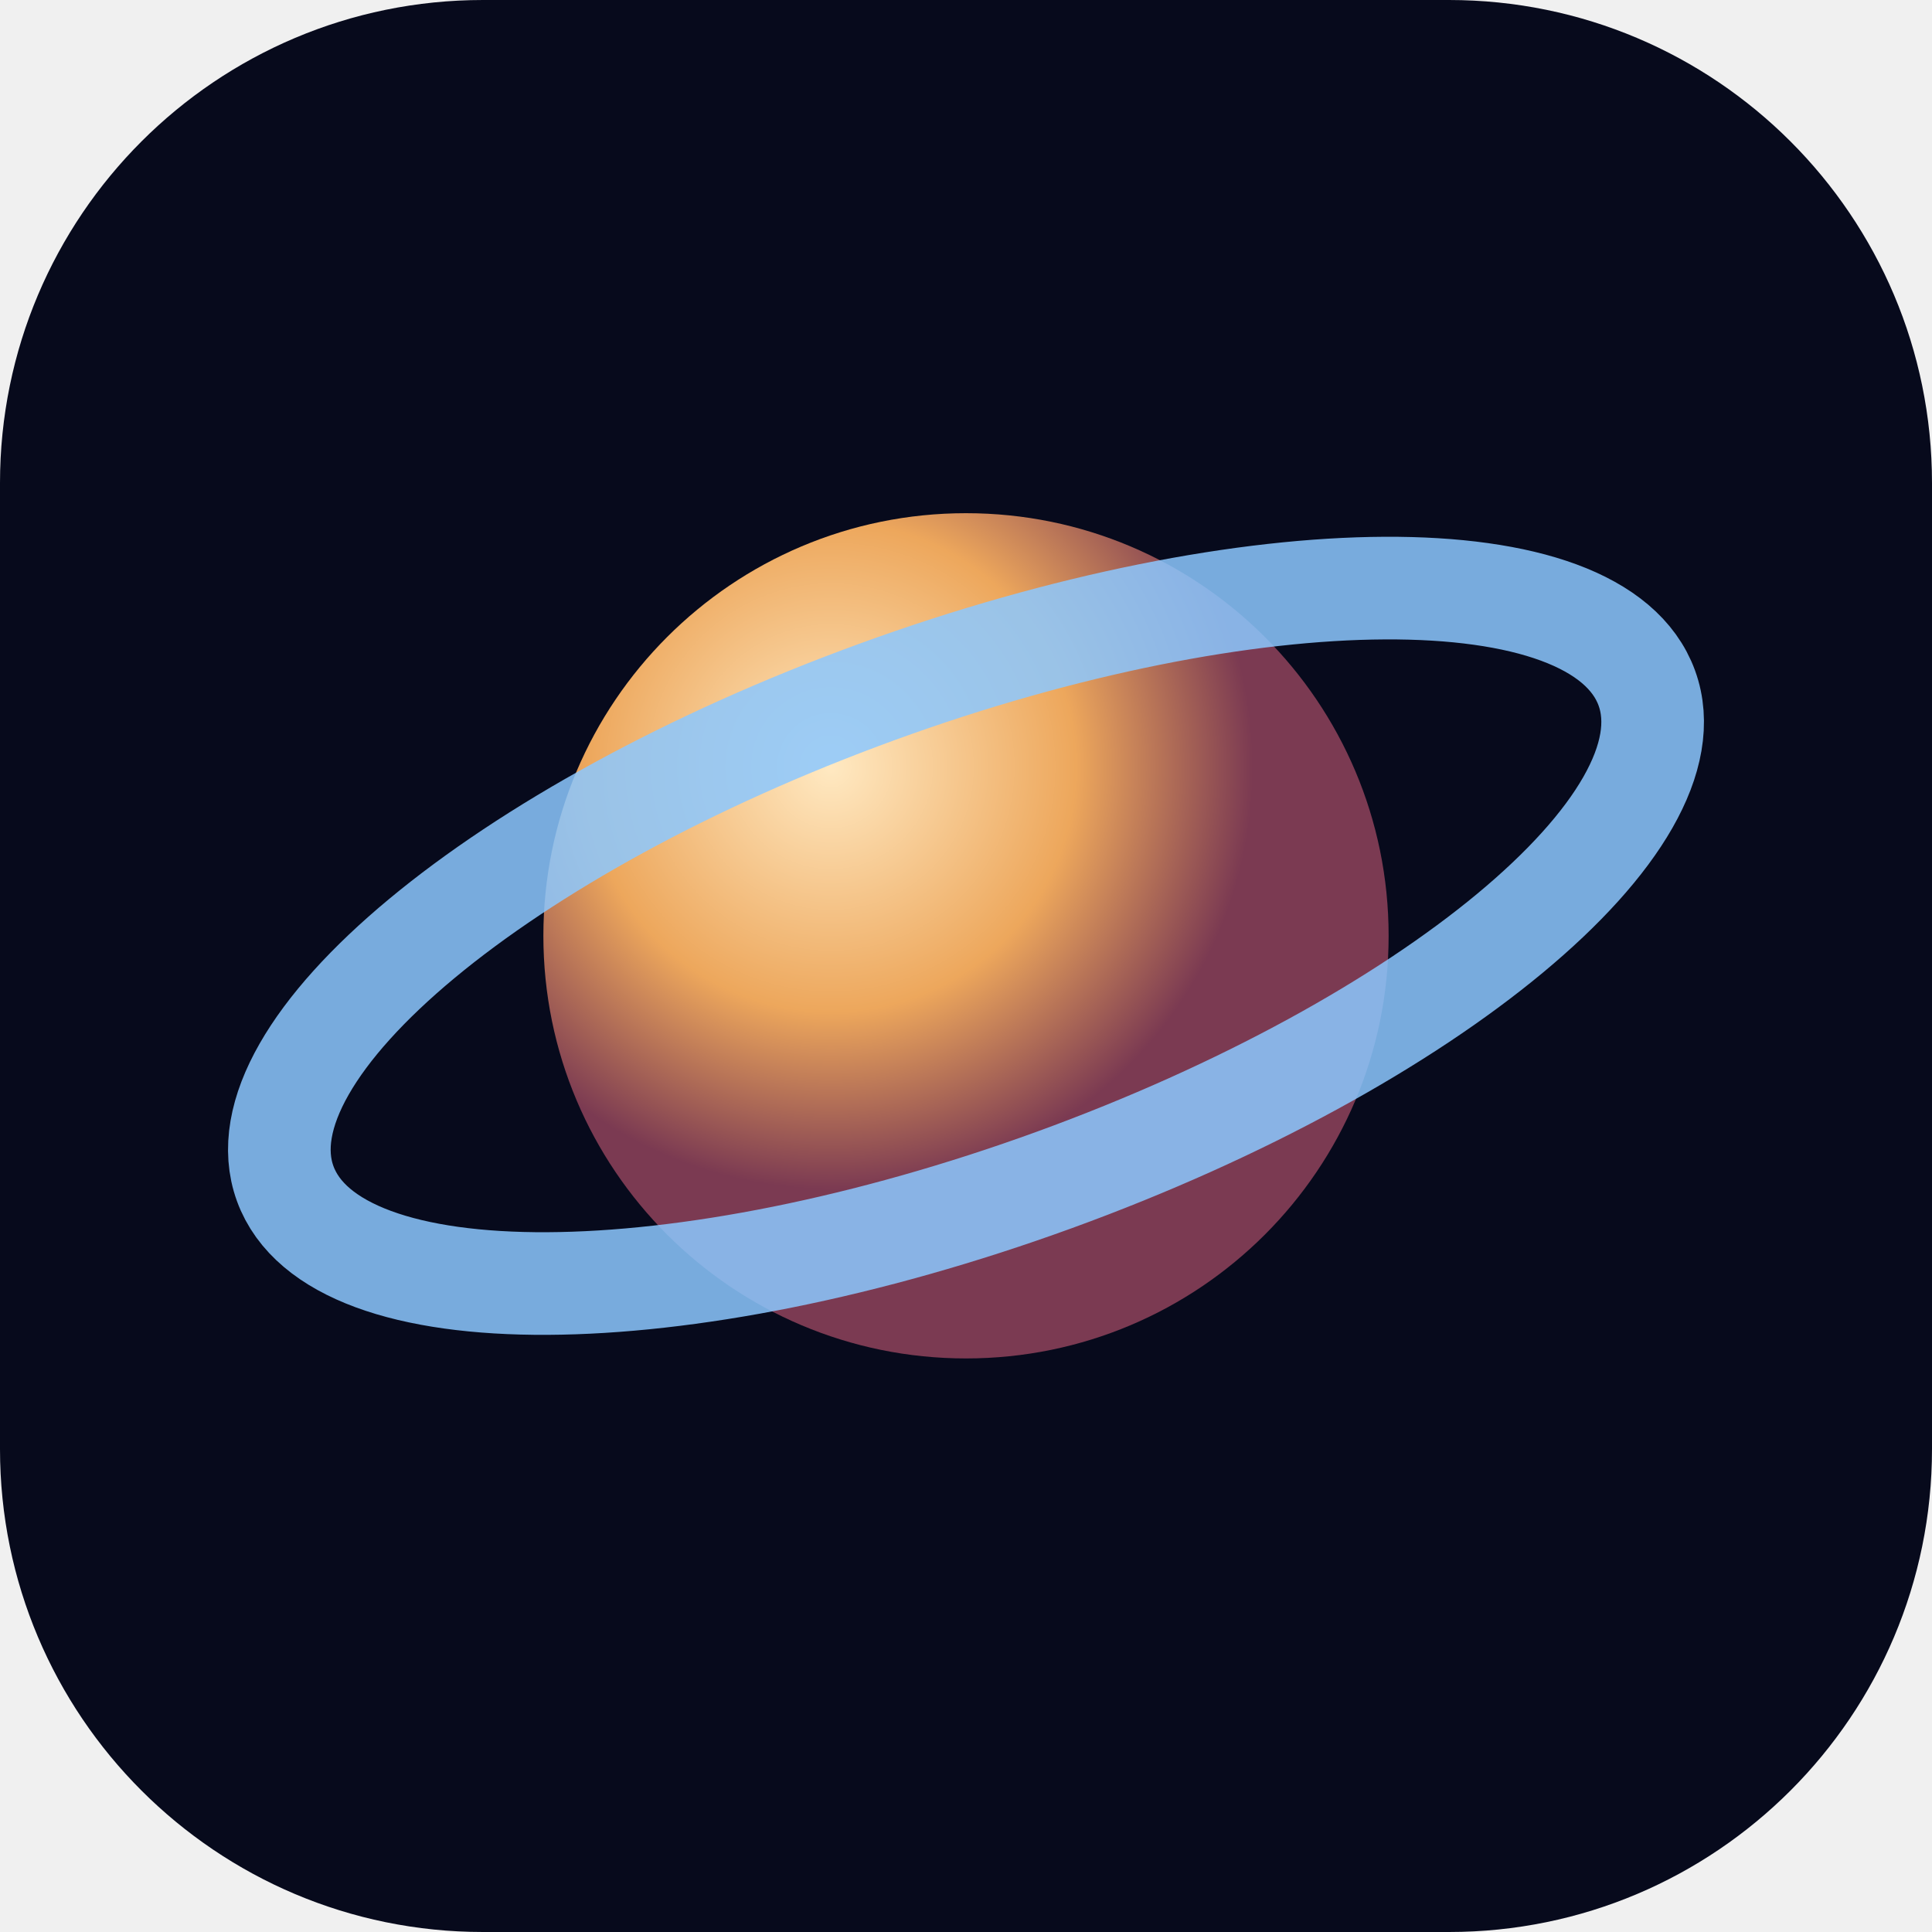
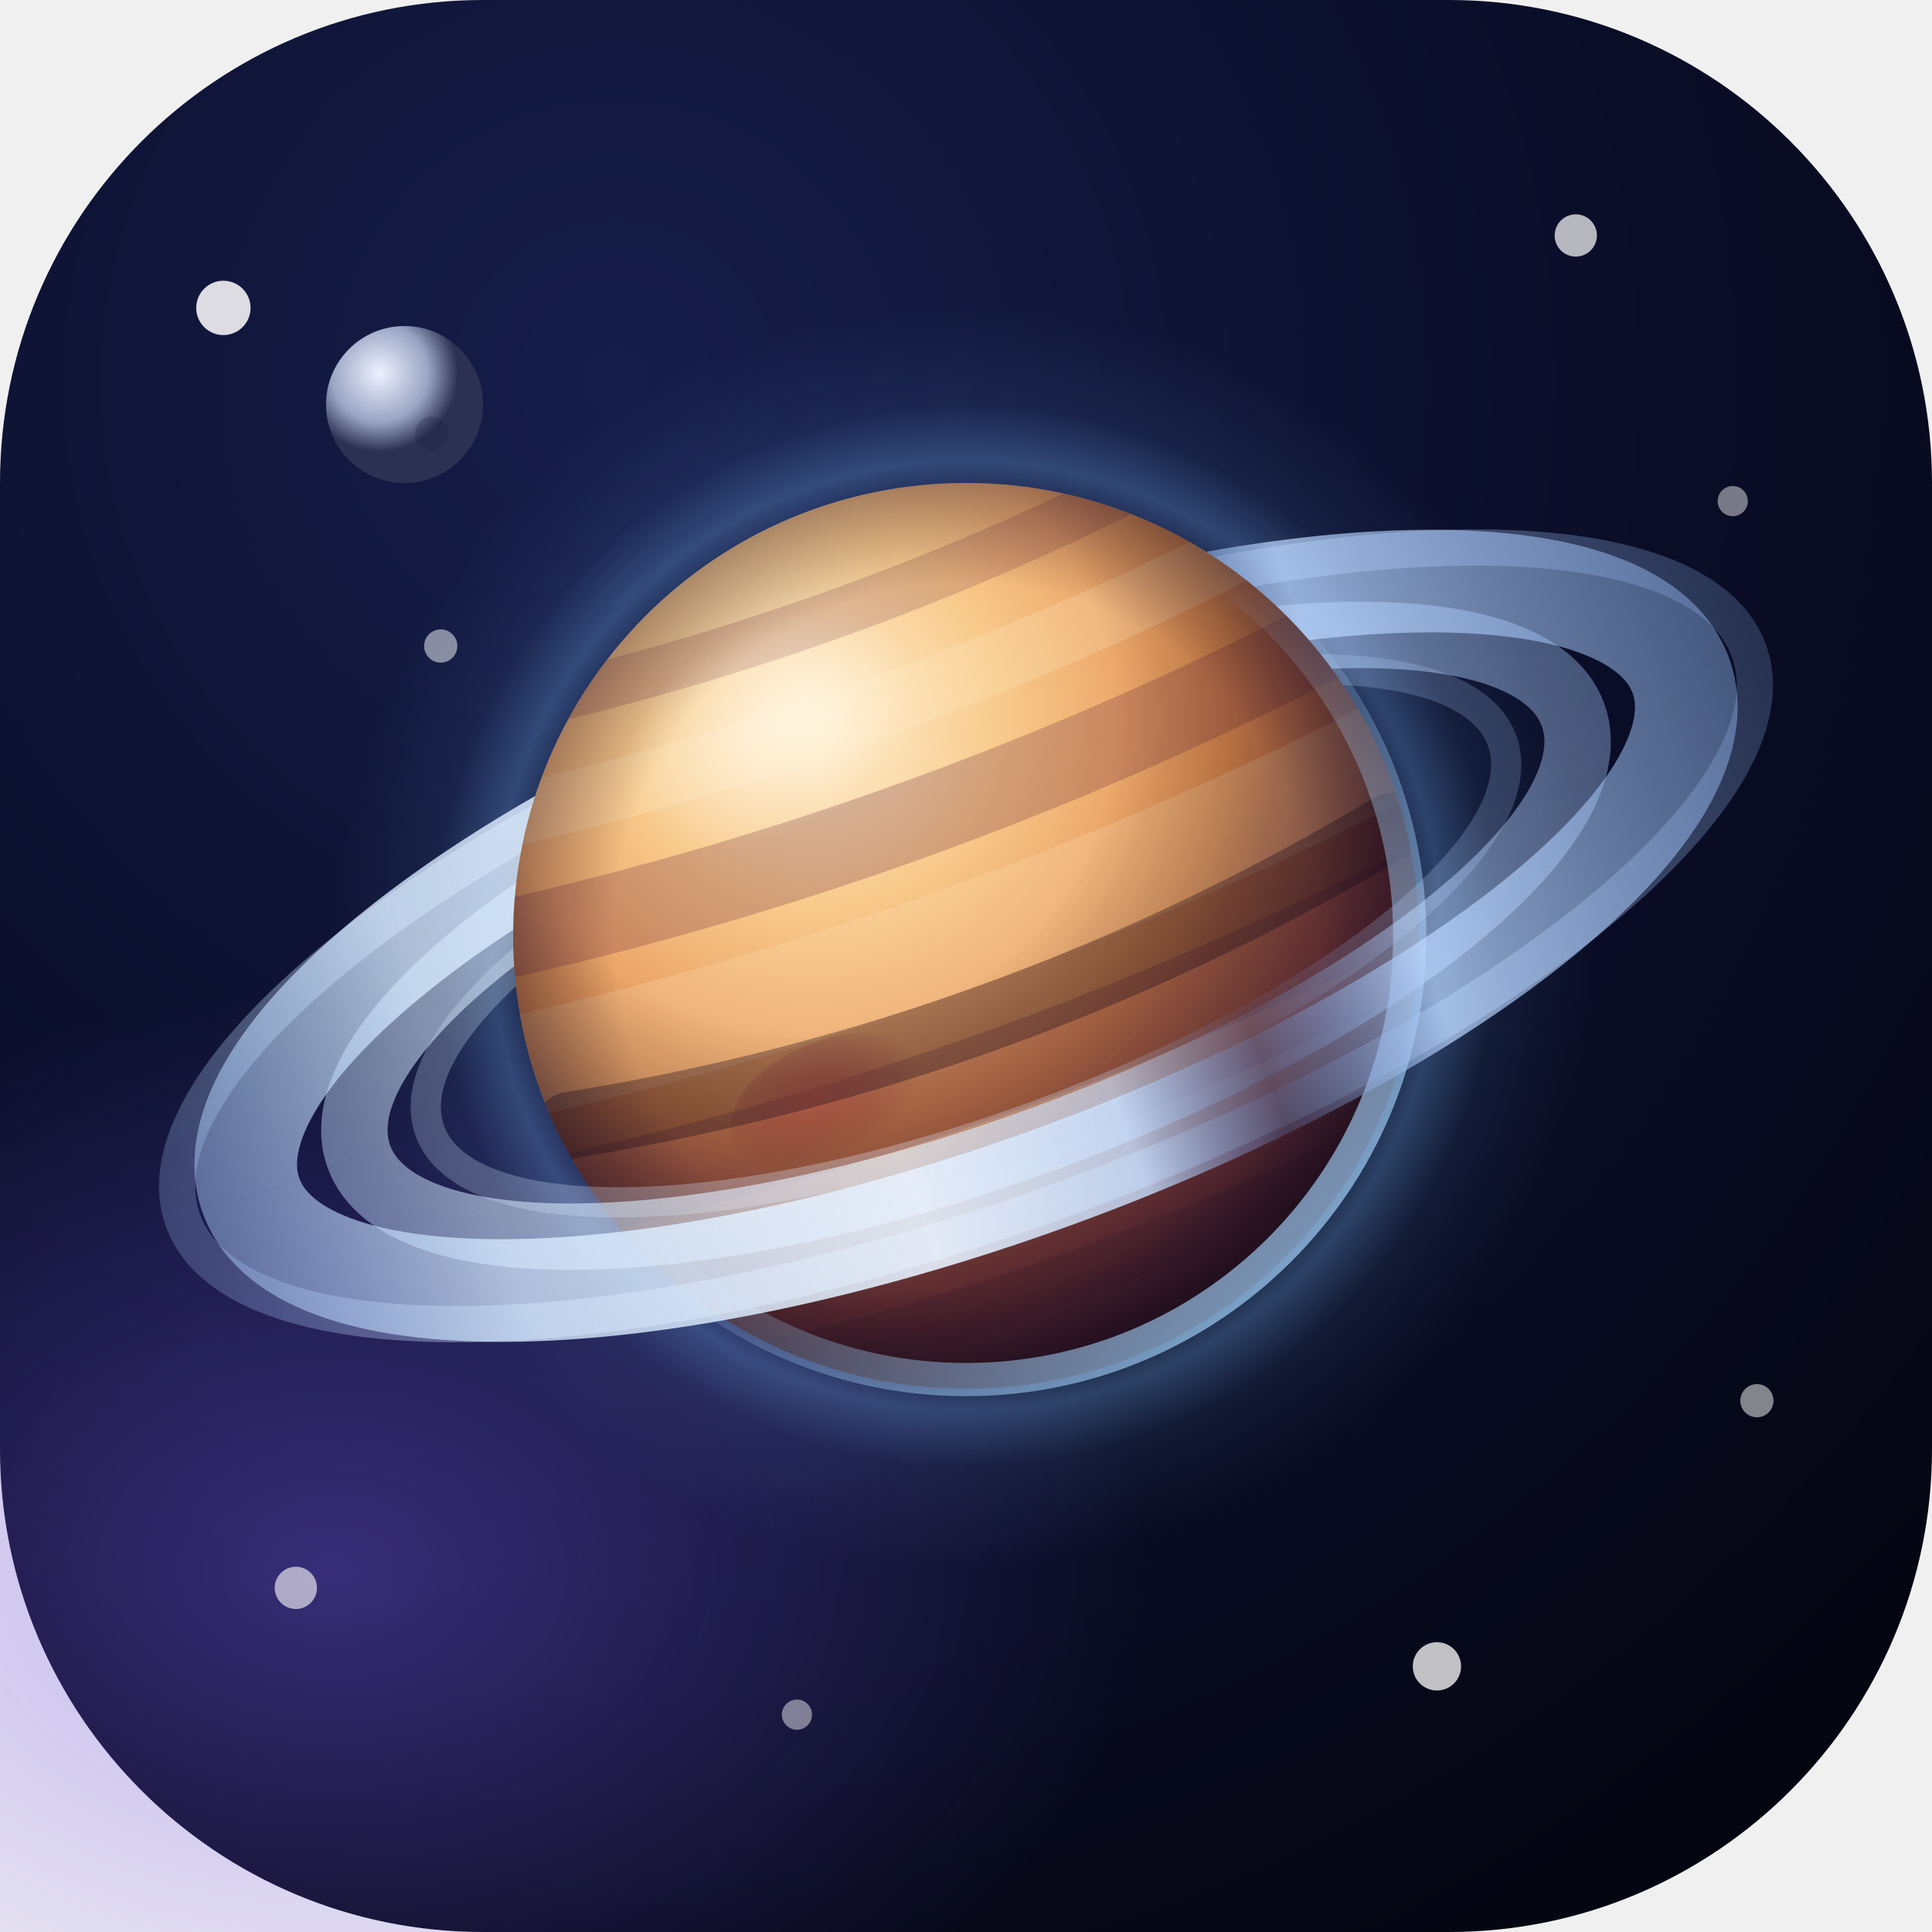
- <svg xmlns="http://www.w3.org/2000/svg" viewBox="0 0 32 32" width="32" height="32">
+ <svg xmlns="http://www.w3.org/2000/svg" viewBox="0 0 64 64" width="64" height="64" role="img" aria-label="Study Planet">
  <defs>
-     <radialGradient id="p" cx="34%" cy="30%">
-       <stop offset="0%" stop-color="#ffe9c2" />
-       <stop offset="58%" stop-color="#eda75c" />
-       <stop offset="100%" stop-color="#7b3a52" />
+     <radialGradient id="sky" cx="32%" cy="20%" r="96%">
+       <stop offset="0%" stop-color="#161d4a" />
+       <stop offset="52%" stop-color="#0a0e29" />
+       <stop offset="100%" stop-color="#04050f" />
    </radialGradient>
+     <radialGradient id="neb">
+       <stop offset="0%" stop-color="#7a5cf0" stop-opacity=".42" />
+       <stop offset="100%" stop-color="#7a5cf0" stop-opacity="0" />
+     </radialGradient>
+     <radialGradient id="surface" cx="33%" cy="26%" r="80%">
+       <stop offset="0%" stop-color="#fff3d8" />
+       <stop offset="26%" stop-color="#f8ca8b" />
+       <stop offset="58%" stop-color="#e18a4d" />
+       <stop offset="84%" stop-color="#a5484f" />
+       <stop offset="100%" stop-color="#5d2345" />
+     </radialGradient>
+     <radialGradient id="limb" cx="50%" cy="50%" r="50%">
+       <stop offset="78%" stop-color="#180a22" stop-opacity="0" />
+       <stop offset="100%" stop-color="#180a22" stop-opacity=".34" />
+     </radialGradient>
+     <radialGradient id="night" cx="32%" cy="26%" r="82%">
+       <stop offset="42%" stop-color="#04050f" stop-opacity="0" />
+       <stop offset="100%" stop-color="#04050f" stop-opacity=".74" />
+     </radialGradient>
+     <radialGradient id="spec">
+       <stop offset="0%" stop-color="#fffdf6" stop-opacity=".4" />
+       <stop offset="100%" stop-color="#fffdf6" stop-opacity="0" />
+     </radialGradient>
+     <radialGradient id="storm" cx="42%" cy="38%">
+       <stop offset="0%" stop-color="#c65b48" stop-opacity=".72" />
+       <stop offset="100%" stop-color="#8d2f3c" stop-opacity="0" />
+     </radialGradient>
+     <radialGradient id="halo">
+       <stop offset="66%" stop-color="#7ebeff" stop-opacity="0" />
+       <stop offset="75%" stop-color="#7ebeff" stop-opacity=".3" />
+       <stop offset="84%" stop-color="#7ebeff" stop-opacity=".08" />
+       <stop offset="100%" stop-color="#7ebeff" stop-opacity="0" />
+     </radialGradient>
+     <linearGradient id="rim" gradientUnits="userSpaceOnUse" x1="46" y1="43" x2="20" y2="19">
+       <stop offset="0%" stop-color="#a8d6ff" stop-opacity=".8" />
+       <stop offset="58%" stop-color="#a8d6ff" stop-opacity="0" />
+     </linearGradient>
+     <radialGradient id="moon" cx="34%" cy="30%">
+       <stop offset="0%" stop-color="#eef2ff" />
+       <stop offset="62%" stop-color="#9aa5c4" />
+       <stop offset="100%" stop-color="#2c3154" />
+     </radialGradient>
+     <linearGradient id="ringlight" gradientUnits="userSpaceOnUse" x1="4" y1="31" x2="60" y2="31">
+       <stop offset="0%" stop-color="#a8ceff" stop-opacity=".42" />
+       <stop offset="18%" stop-color="#d6eaff" stop-opacity=".78" />
+       <stop offset="42%" stop-color="#e8f2ff" stop-opacity=".9" />
+       <stop offset="55%" stop-color="#c8e0ff" stop-opacity=".8" />
+       <stop offset="64%" stop-color="#6084c4" stop-opacity=".26" />
+       <stop offset="75%" stop-color="#bcd8ff" stop-opacity=".72" />
+       <stop offset="100%" stop-color="#96beFA" stop-opacity=".4" />
+     </linearGradient>
+     <g id="ring" fill="none" stroke="url(#ringlight)">
+       <ellipse cx="32" cy="31" rx="27.6" ry="9.3" stroke-width="1.2" stroke-opacity=".55" />
+       <ellipse cx="32" cy="31" rx="25.2" ry="8.5" stroke-width="3.4" />
+       <ellipse cx="32" cy="31" rx="21.4" ry="7.2" stroke-width="2.2" stroke-opacity=".72" />
+       <ellipse cx="32" cy="31" rx="18.9" ry="6.4" stroke-width="1" stroke-opacity=".34" />
+     </g>
+     <clipPath id="globe">
+       <circle cx="32" cy="31" r="15" />
+     </clipPath>
+     <clipPath id="ringback">
+       <rect x="-24" y="-24" width="112" height="55" />
+     </clipPath>
+     <clipPath id="ringfront">
+       <rect x="-24" y="31" width="112" height="57" />
+     </clipPath>
  </defs>
-   <rect width="32" height="32" rx="8" fill="#070a1c" />
-   <circle cx="16" cy="15.5" r="7" fill="url(#p)" />
-   <ellipse cx="16" cy="15.5" rx="12" ry="4.3" fill="none" stroke="#8cc8ff" stroke-opacity=".85" stroke-width="1.7" transform="rotate(-20 16 15.5)" />
+   <rect width="64" height="64" rx="16" fill="url(#sky)" />
+   <ellipse cx="11" cy="52" rx="27" ry="19" fill="url(#neb)" />
+   <g fill="#ffffff">
+     <circle cx="7.4" cy="10.2" r=".9" opacity=".85" />
+     <circle cx="14.6" cy="21.4" r=".55" opacity=".5" />
+     <circle cx="52.2" cy="7.8" r=".7" opacity=".7" />
+     <circle cx="57.4" cy="16.6" r=".5" opacity=".45" />
+     <circle cx="9.8" cy="52.6" r=".7" opacity=".6" />
+     <circle cx="26.4" cy="56.8" r=".5" opacity=".45" />
+     <circle cx="47.6" cy="55.2" r=".8" opacity=".75" />
+     <circle cx="58.2" cy="46.4" r=".55" opacity=".5" />
+   </g>
+   <g transform="translate(13.4 13.4)">
+     <circle r="2.6" fill="url(#moon)" />
+     <circle cx=".9" cy=".95" r=".55" fill="#101430" opacity=".22" />
+   </g>
+   <circle cx="32" cy="31" r="21" fill="url(#halo)" />
+   <g transform="rotate(-20 32 31)">
+     <g clip-path="url(#ringback)">
+       <use href="#ring" />
+     </g>
+   </g>
+   <g clip-path="url(#globe)">
+     <circle cx="32" cy="31" r="15" fill="url(#surface)" />
+     <g transform="rotate(-20 32 31)" fill="none" stroke-linecap="round">
+       <path d="M18 18.4Q32 20.6 46 18.4" stroke="#6b2a3f" stroke-opacity=".2" stroke-width="1.6" />
+       <path d="M15.5 21.6Q32 24.2 48.5 21.6" stroke="#fff0cf" stroke-opacity=".2" stroke-width="2" />
+       <path d="M14.2 25.4Q32 28.2 49.8 25.4" stroke="#6b2a3f" stroke-opacity=".26" stroke-width="2.6" />
+       <path d="M13.6 29.6Q32 32.4 50.4 29.6" stroke="#ffe6bd" stroke-opacity=".22" stroke-width="3.4" />
+       <path d="M13.8 34.2Q32 37 50.2 34.2" stroke="#5e2440" stroke-opacity=".24" stroke-width="2.8" />
+       <path d="M15.2 38.4Q32 41 48.8 38.4" stroke="#ffe0b4" stroke-opacity=".16" stroke-width="2.2" />
+       <path d="M18.5 41.8Q32 43.8 45.5 41.8" stroke="#5e2440" stroke-opacity=".2" stroke-width="1.6" />
+       <ellipse cx="26" cy="34.8" rx="3.6" ry="2.2" fill="url(#storm)" stroke="none" />
+       <path d="M17.5 32.4Q32 35.2 46.5 32.4" stroke="#1d0a20" stroke-opacity=".34" stroke-width="2.2" />
+     </g>
+     <circle cx="32" cy="31" r="15" fill="url(#limb)" />
+     <circle cx="32" cy="31" r="15" fill="url(#night)" />
+     <ellipse cx="25.4" cy="24.2" rx="5.2" ry="3.4" fill="url(#spec)" transform="rotate(-32 25.4 24.2)" />
+   </g>
+   <circle cx="32" cy="31" r="14.7" fill="none" stroke="url(#rim)" stroke-width="1.1" />
+   <g transform="rotate(-20 32 31)">
+     <g clip-path="url(#ringfront)">
+       <use href="#ring" />
+     </g>
+   </g>
</svg>
